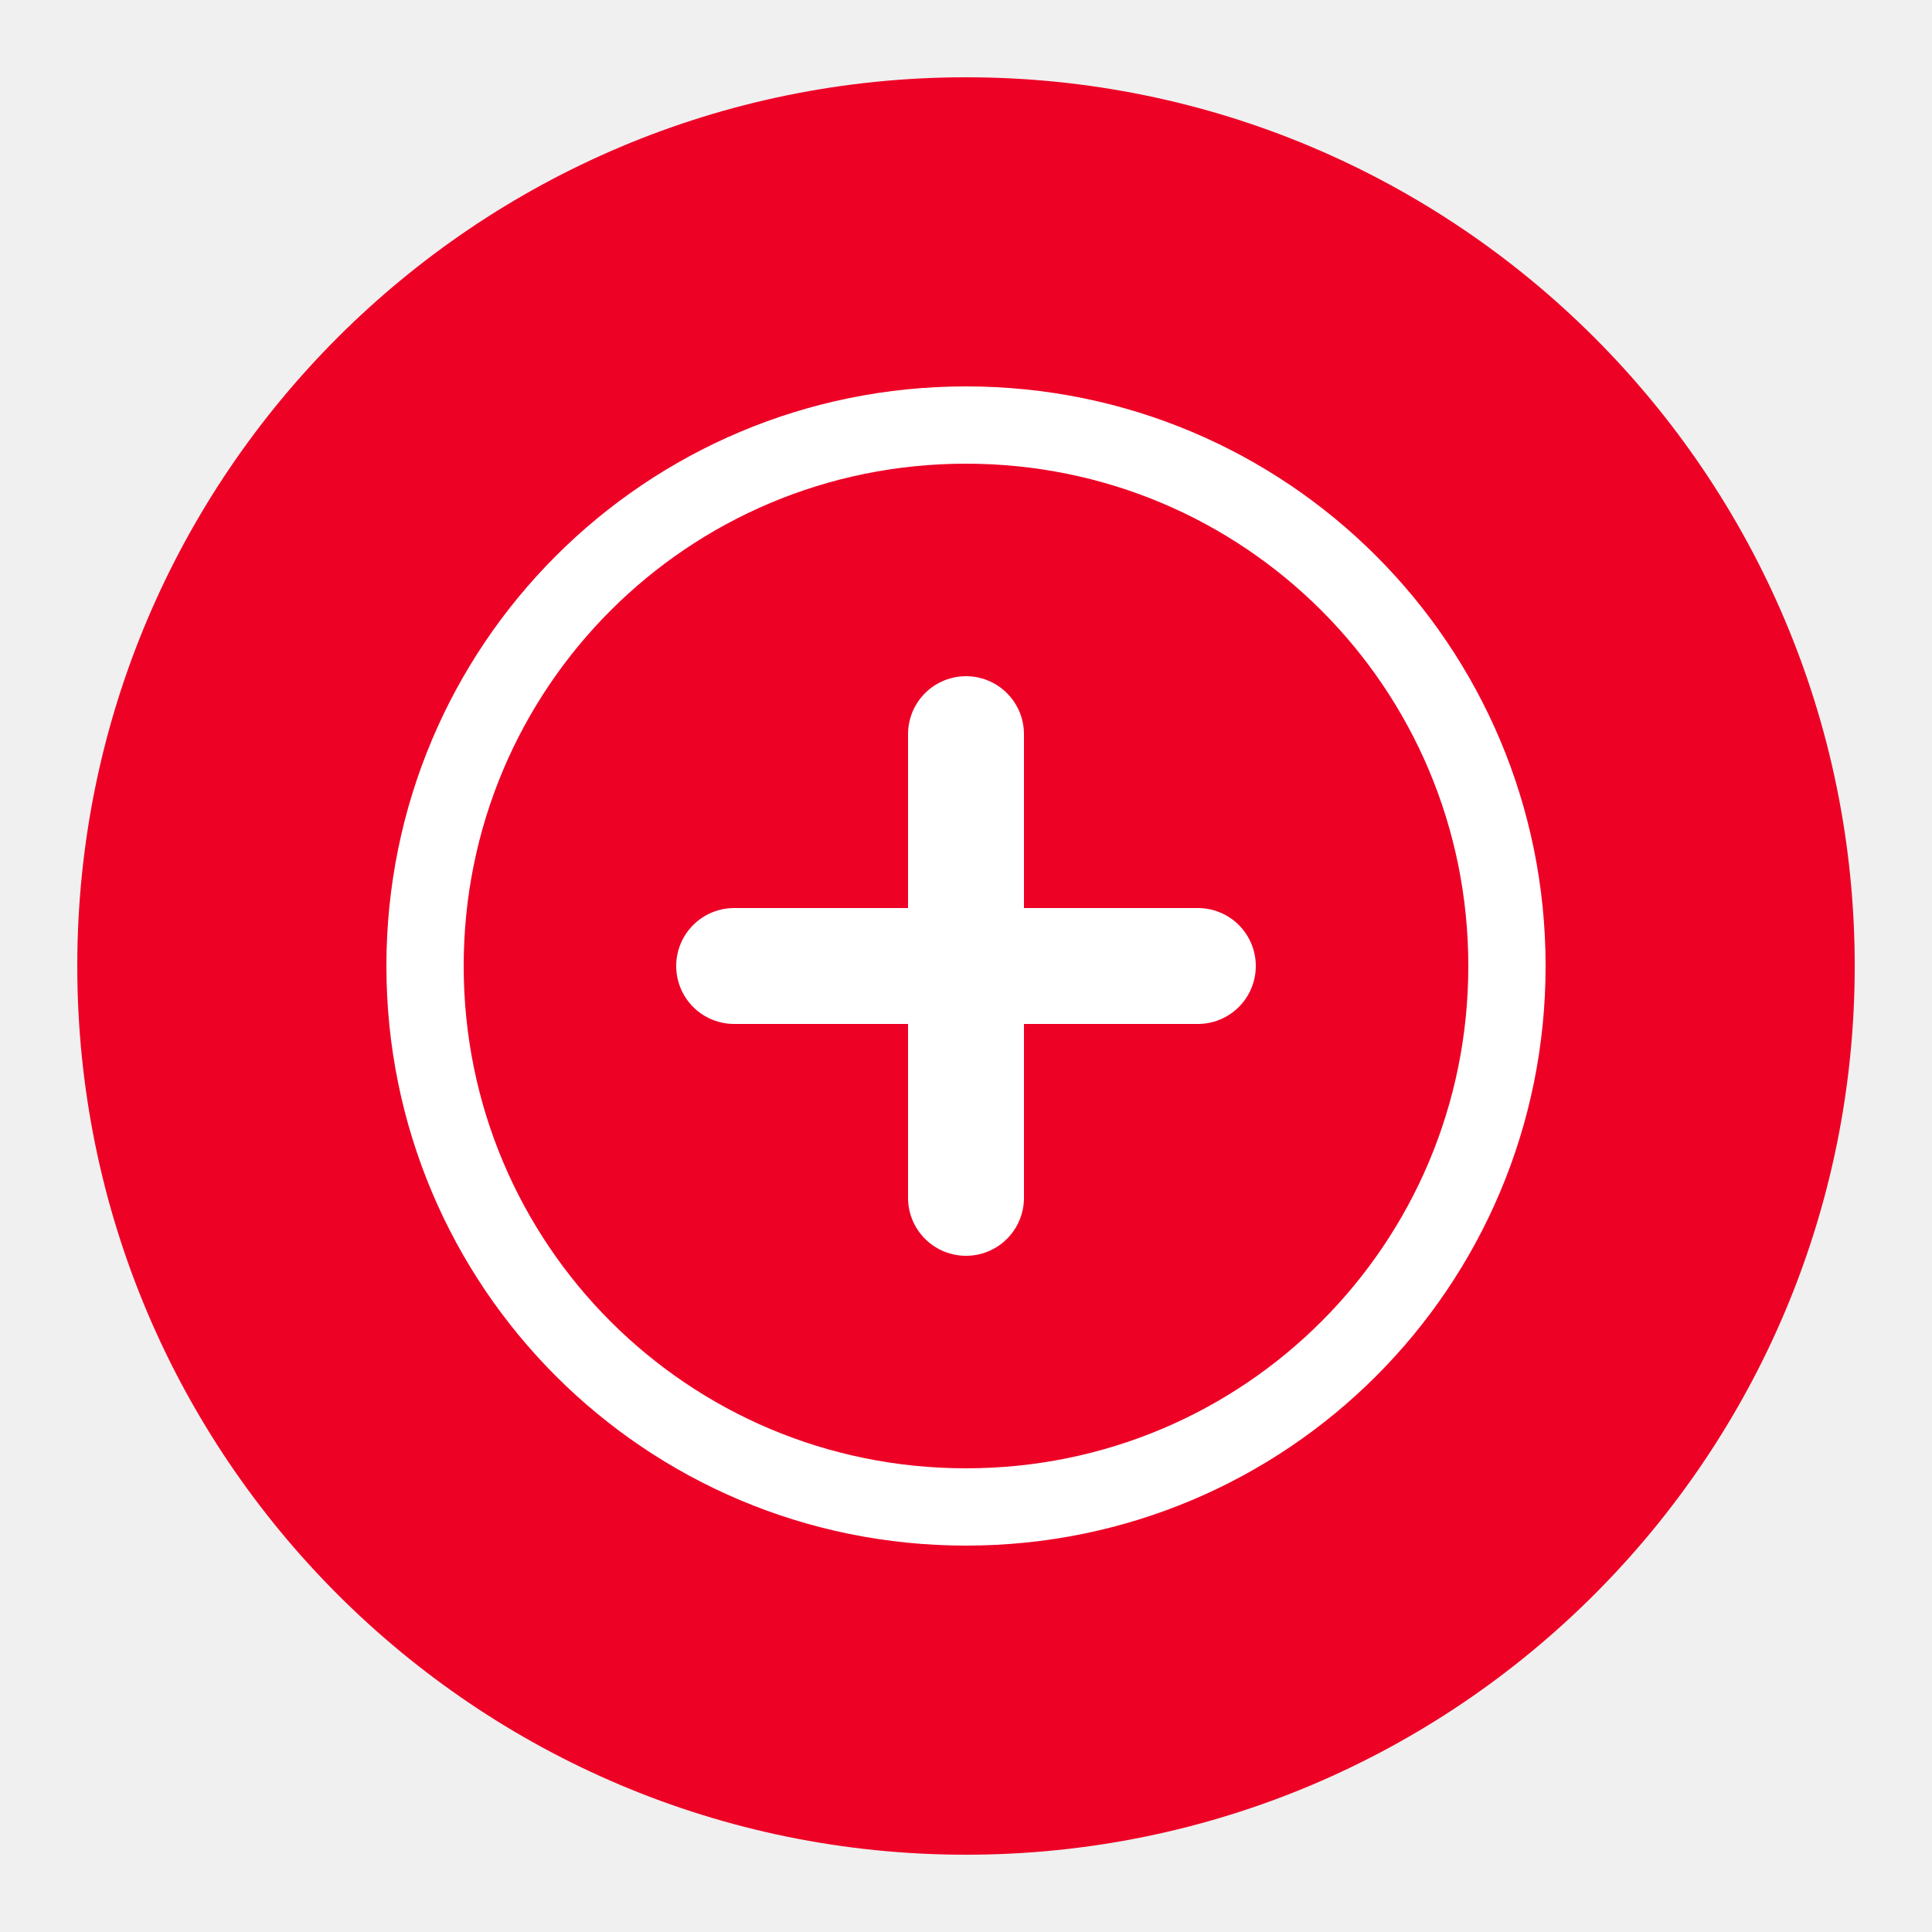
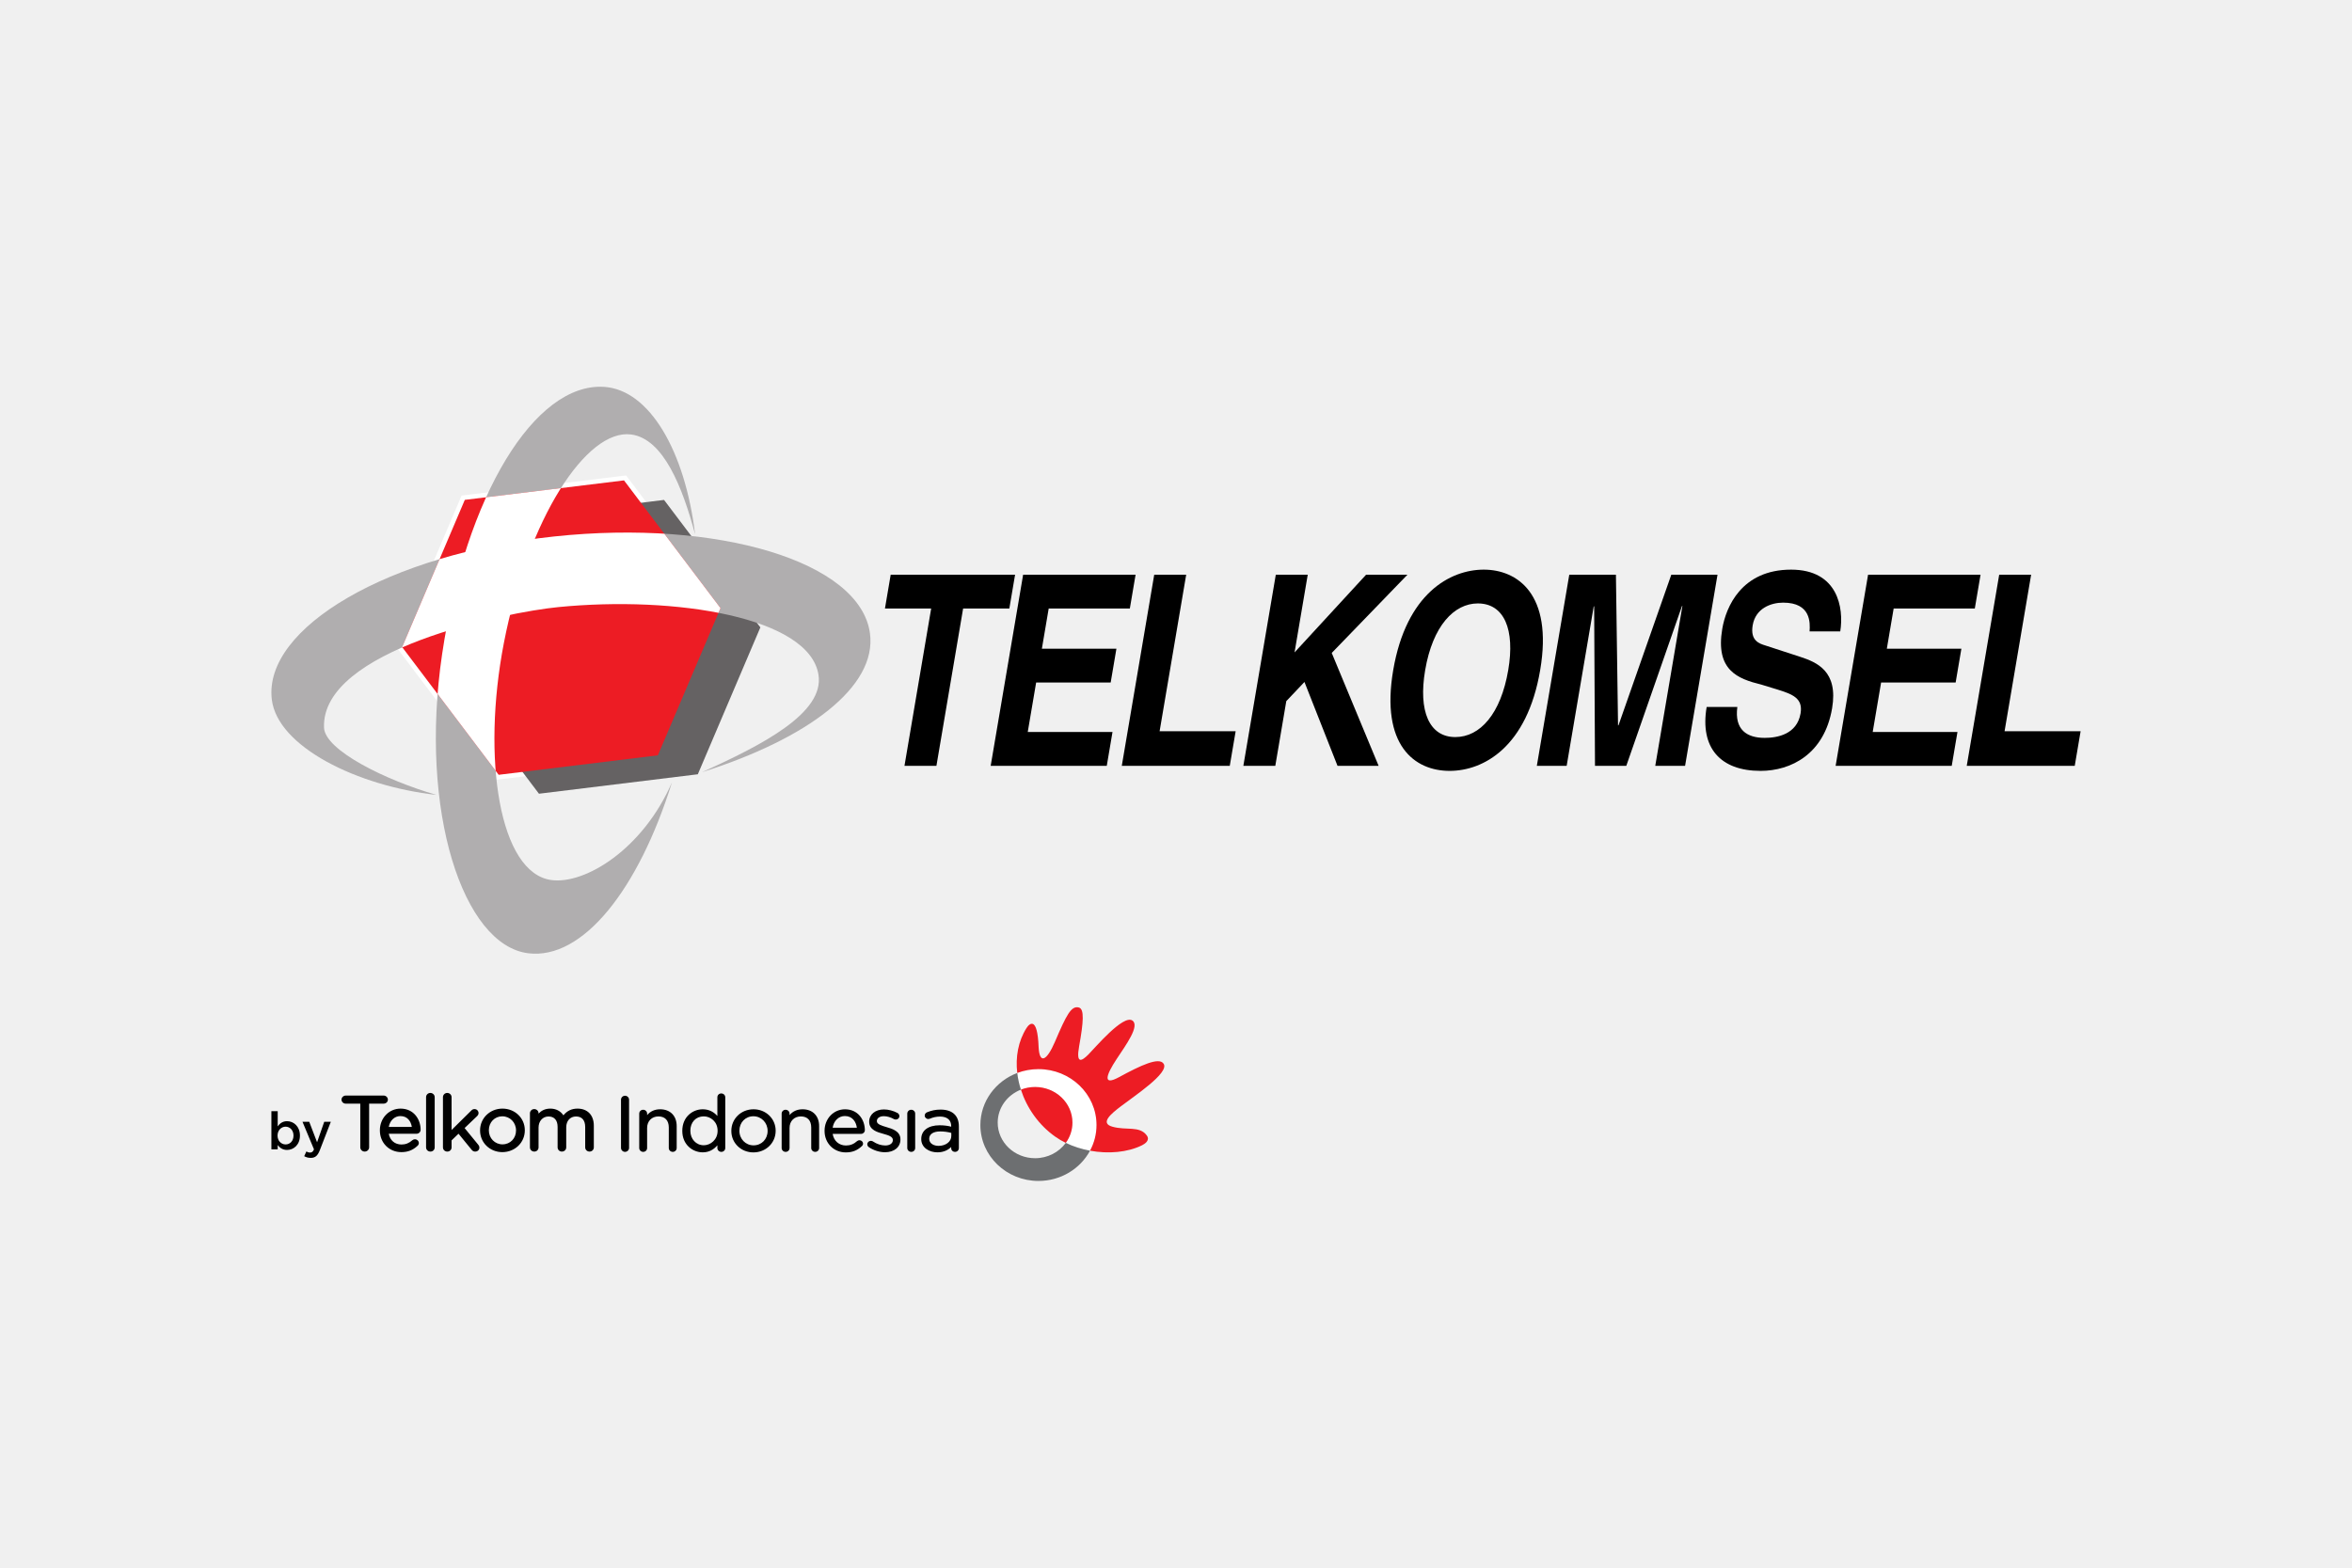
- <svg xmlns="http://www.w3.org/2000/svg" viewBox="0 0 100 100" width="100" height="100">
-   <circle cx="50" cy="50" r="46" fill="#ED0226" />
-   <path d="M50 22 C34.5 22 22 34.5 22 50 C22 65.5 34.5 78 50 78 C65.5 78 78 65.5 78 50 C78 34.5 65.5 22 50 22 Z" fill="none" stroke="#FFFFFF" stroke-width="4" />
-   <path d="M38 50 L62 50 M50 38 L50 62" stroke="#FFFFFF" stroke-width="6" stroke-linecap="round" />
+ <svg xmlns="http://www.w3.org/2000/svg" height="800" width="1200" viewBox="-150 -109.765 1300 658.591">
+   <defs>
+     <clipPath clipPathUnits="userSpaceOnUse" id="a">
+       <path d="M565.879 2409.88L857.926 3096l741.704 90.8 449.75-595.26-292-686.13-741.71-90.79z" />
+     </clipPath>
+     <clipPath clipPathUnits="userSpaceOnUse" id="b">
+       <path d="M1742.81 1924.7l-717.7-87.81-435.184 575.98 282.566 663.77 717.688 87.88 435.16-575.98z" />
+     </clipPath>
+   </defs>
+   <path d="M342.306 103.91l-3.172 18.683h25.545l-14.756 86.971h17.66l14.755-86.971h25.546l3.172-18.683h-68.75m73.199 0l-17.933 105.654h64.163l3.168-18.69h-46.85l4.645-27.368h41.198l3.172-18.691h-41.201l3.77-22.222h44.852l3.172-18.683h-62.156m72.46 0L470.04 209.564h59.68l3.254-19.13h-42.032l14.687-86.524h-17.664m67.197 0l-17.93 105.654h17.654l6.075-35.76L571 163.213l18.268 46.352h22.718l-25.91-62.393 41.845-43.261h-22.85l-39.545 42.967 7.291-42.967h-17.656" />
+   <path d="M666.812 119.795c14.606 0 20.634 14.419 16.832 36.796-4.117 24.285-15.59 37.08-29.252 37.08-14.481 0-20.51-14.418-16.685-36.933 4.168-24.572 16.033-36.943 29.105-36.943zm3.286-18.683c-18.592 0-42.862 13.236-50.053 55.626-7.039 41.49 11.758 55.624 31.184 55.624 18.715 0 42.83-13.096 50.07-55.771 7.177-42.243-12.834-55.479-31.201-55.479" fill-rule="evenodd" />
+   <path d="M717.373 103.91l-17.932 105.654h16.49l14.955-88.146h.238l.463 88.146h17.305l30.761-88.293.26-.138-15.013 88.431h16.482l17.924-105.654h-25.541l-29.203 83.286h-.237l-1.173-83.286h-25.779m122.603-2.798c-27.433 0-36.014 20.746-38.037 32.67-3.897 22.956 8.49 27.668 21.595 30.89l8.735 2.667c8.497 2.642 14.367 4.844 12.942 13.234-1.973 11.63-12.893 13.546-19.84 13.546-9.77 0-16.793-4.42-15.112-17.075h-16.954c-3.817 22.523 7.55 35.318 29.797 35.318 16.832 0 35.238-9.272 39.535-34.577 3.491-20.607-8.398-25.468-17.884-28.559l-18.96-6.18c-3.359-1.02-8.498-2.643-7.045-11.181 1.598-9.42 10.129-12.51 16.839-12.51 15.421 0 14.932 11.188 14.606 15.894h16.954c2.08-12.942-1.28-34.137-27.171-34.137m42.551 2.798l-17.932 105.654h64.17l3.166-18.69H885.08l4.647-27.368h41.2l3.172-18.691h-41.206l3.773-22.222h44.854l3.173-18.683h-62.166m72.471 0L937.06 209.564h59.694l3.246-19.13h-42.03l14.677-86.524h-17.65" />
+   <path d="M69.32 144.284l35.804-84.117 90.932-11.132 55.138 72.978-35.798 84.118-90.933 11.131-55.144-72.978" fill="#fff" />
+   <g clip-path="url(#a)" fill="#fff" transform="matrix(.1226 0 0 -.1226 -.057 439.732)">
+     <path d="M1806.43 1802.84c-151.89-485.84-403-800.74-647.65-770.73-294.139 35.98-493.526 639.96-388.491 1349.57 105.262 710.93 417.061 1224.98 730.501 1204.49 205.09-13.37 364.64-290.62 409.94-664.84-56.74 211.72-142.35 430.96-288.39 450.19-201.31 26.48-465.09-379.62-573.64-939.82-100.809-520.37-20.72-1038.81 214.71-1069.47 152.1-19.76 411.81 139.15 543.02 440.61" />
+     <path d="M1941.32 1848.48c274.06 123.58 552.07 267.06 525.79 438.67-39.9 260.28-644.02 358-1173.4 305.92-233.5-22.95-1069.097-191.31-1055.96-543.25 3.828-102.44 277.879-237.47 507.23-303.72C387.977 1785.95 27.55 1963.29 2.281 2177c-38.117 323.27 528.016 655.33 1273.349 734.61 739.73 78.56 1379.5-113.74 1423.39-436.28 33.03-242.65-282.96-476.6-757.7-626.85" />
+   </g>
+   <path d="M235.7 214.238l-87.804 10.756-53.24-70.46 34.565-81.222 87.814-10.74 53.233 70.459-34.568 81.207" fill="#656263" />
+   <path d="M221.409 218.706c-18.622 59.564-49.407 98.177-79.401 94.49-36.061-4.41-60.506-78.457-47.629-165.445C107.284 60.582 145.511-2.439 183.938.073c25.144 1.639 44.704 35.63 50.258 81.508-6.956-25.957-17.452-52.835-35.356-55.193-24.68-3.246-57.02 46.541-70.328 115.221-12.359 63.805-2.54 127.357 26.323 131.116 18.648 2.422 50.488-17.06 66.574-54.019" fill="#b0aeaf" />
+   <path d="M237.946 213.111c33.6-15.15 67.683-32.741 64.461-53.78-4.891-31.91-78.956-43.89-143.857-37.506-28.627 2.814-131.07 23.455-129.46 66.61.47 12.551 34.069 29.105 62.187 37.228C47.509 220.777 3.32 199.035.223 172.835c-4.673-39.633 64.734-80.343 156.11-90.062 90.69-9.632 169.125 13.944 174.506 53.487 4.05 29.749-34.69 58.43-92.893 76.851" fill="#b0aeaf" />
+   <path d="M213.61 203.767l-87.99 10.765-53.353-70.614L106.91 62.54l87.988-10.774 53.35 70.615-34.638 81.386" fill="#ed1c24" />
+   <g clip-path="url(#b)" fill="#fff" transform="matrix(.1226 0 0 -.1226 -.057 439.732)">
+     <path d="M1806.43 1802.84c-151.89-485.84-403-800.74-647.65-770.73-294.139 35.98-493.526 639.96-388.491 1349.57 105.262 710.93 417.061 1224.98 730.501 1204.49 205.09-13.37 364.64-290.62 409.94-664.84-56.74 211.72-142.35 430.96-288.39 450.19-201.31 26.48-465.09-379.62-573.64-939.82-100.809-520.37-20.72-1038.81 214.71-1069.47 152.1-19.76 411.81 139.15 543.02 440.61" />
+     <path d="M1941.32 1848.48c274.06 123.58 552.07 267.06 525.79 438.67-39.9 260.28-644.02 358-1173.4 305.92-233.5-22.95-1069.097-191.31-1055.96-543.25 3.828-102.44 277.879-237.47 507.23-303.72C387.977 1785.95 27.55 1963.29 2.281 2177c-38.117 323.27 528.016 655.33 1273.349 734.61 739.73 78.56 1379.5-113.74 1423.39-436.28 33.03-242.65-282.96-476.6-757.7-626.85" />
+   </g>
+   <path d="M452.48 422.336a29.807 29.807 0 003.591-14.181c0-17.084-14.372-30.916-32.097-30.916-4.14 0-8.086.759-11.714 2.129a48.008 48.008 0 002.014 9.215 21.428 21.428 0 017.836-1.468c11.41 0 20.657 8.807 20.657 19.686 0 4.167-1.362 8.04-3.682 11.205 4.138 2.022 8.709 3.466 13.394 4.33" fill="#fff" />
+   <path d="M422.11 387.115c-2.772 0-5.419.52-7.836 1.468 3.254 10.07 9.79 19.507 18.951 25.981a41.106 41.106 0 005.86 3.45c2.32-3.173 3.682-7.046 3.682-11.213 0-10.88-9.248-19.686-20.657-19.686" fill="#ed1c24" />
+   <path d="M469.474 397.84c7.576-5.824 26.72-18.376 23.756-23.463-2.395-4.12-12.857.849-24.673 7.283-9.276 5.055-7.274-1.054-1.374-9.983 5.194-7.854 13.002-18.463 8.66-21.326-5.076-3.343-20.619 15.145-24.253 18.79-3.632 3.653-6.963 5.618-5.13-4.543 2.434-13.504 2.916-20.557-.105-21.406-4.254-1.199-6.919 4.102-13.268 18.943-4.564 10.635-8.521 12.527-9.024 2.97-.631-17.159-5.003-13.22-6.683-10.585-4.6 7.256-6.156 16.032-5.125 24.839a33.38 33.38 0 0111.719-2.12c17.729 0 32.094 13.832 32.094 30.916 0 5.105-1.301 9.94-3.589 14.181 10.109 1.86 20.776.97 28.804-3.026 1.34-.669 4.577-2.65 2.56-5.406-4.037-5.504-11.31-2.61-19.09-4.86-6.834-1.982-.75-7.022 4.72-11.205" fill="#ed1c24" />
+   <path d="M439.085 418.013c-3.727 5.122-9.936 8.481-16.975 8.481-11.409 0-20.66-8.816-20.66-19.693 0-8.23 5.3-15.266 12.824-18.218a48.394 48.394 0 01-2.02-9.215c-11.926 4.517-20.378 15.69-20.378 28.787 0 17.068 14.373 30.906 32.098 30.906 12.415 0 23.164-6.793 28.505-16.718-4.68-.87-9.256-2.315-13.394-4.33" fill="#6d6f71" />
+   <path d="M64.39 394.11c0-1.214-1.061-2.25-2.312-2.25H41.083c-1.257 0-2.32 1.036-2.32 2.25 0 1.217 1.039 2.212 2.32 2.212h8.052v24.138c0 1.304 1.094 2.366 2.443 2.366 1.35 0 2.447-1.062 2.447-2.366v-24.138h8.053c1.28 0 2.312-.995 2.312-2.211m7.008 4.959c-6.409 0-11.433 5.269-11.433 11.987v.082c0 6.833 5.105 11.988 11.874 11.988 3.588 0 6.34-1.078 8.918-3.473.465-.4.742-.955.742-1.551 0-1.141-.987-2.08-2.194-2.08-.498 0-.963.18-1.403.53-1.806 1.615-3.702 2.367-5.981 2.367-3.682 0-6.374-2.302-7.042-5.947h15.335c1.252 0 2.271-.986 2.271-2.21 0-5.798-3.804-11.693-11.087-11.693zm-.085 4.126c3.96 0 5.83 2.968 6.315 5.985H64.882c.653-3.563 3.205-5.985 6.431-5.985m16.546-12.794c-1.3 0-2.36 1.044-2.36 2.332V420.5c0 1.306 1.06 2.326 2.405 2.326 1.345 0 2.361-1.004 2.361-2.326v-27.766c0-1.288-1.08-2.332-2.406-2.332m18.937 19.417l6.837-6.525c.448-.44.865-.954.865-1.762 0-1.23-.984-2.202-2.23-2.202-.71 0-1.29.27-1.828.857l-10.845 10.716v-18.17c0-1.287-1.077-2.331-2.406-2.331-1.3 0-2.362 1.044-2.362 2.332V420.5c0 1.306 1.057 2.326 2.407 2.326 1.344 0 2.36-1.004 2.36-2.326v-3.866l3.841-3.684 7.23 8.856c.567.717 1.158 1.02 1.99 1.02 1.324 0 2.315-.947 2.315-2.202 0-.564-.163-1.004-.583-1.525l-7.591-9.28m20.937-10.749c-6.948 0-12.388 5.293-12.388 12.037v.072c0 6.697 5.407 11.948 12.298 11.948 6.969 0 12.433-5.276 12.433-12.02v-.099c0-6.679-5.424-11.938-12.343-11.938zm-7.535 11.938c0-4.38 3.2-7.682 7.445-7.682 4.253 0 7.58 3.417 7.58 7.78v.073c0 4.364-3.225 7.658-7.49 7.658-4.224 0-7.535-3.4-7.535-7.73v-.099m49.007-11.938c-3.233 0-5.79 1.223-7.788 3.726-1.6-2.406-4.127-3.726-7.25-3.726-3.103 0-5.096 1.28-6.495 2.763v-.177c0-1.298-1.052-2.326-2.402-2.326-1.3 0-2.361 1.044-2.361 2.326V420.5c0 1.306 1.057 2.326 2.405 2.326 1.343 0 2.358-1.004 2.358-2.326v-10.95c0-3.565 2.32-6.133 5.505-6.133 3.196 0 5.023 2.088 5.023 5.75V420.5c0 1.306 1.044 2.326 2.364 2.326 1.35 0 2.402-1.02 2.402-2.326v-11.08c0-3.581 2.178-6.003 5.42-6.003 3.265 0 5.064 2.079 5.064 5.848V420.5c0 1.306 1.064 2.326 2.405 2.326 1.327 0 2.365-1.02 2.365-2.326v-12.004c0-5.805-3.454-9.426-9.015-9.426m26.242-7.113c-1.199 0-2.209 1.004-2.209 2.187v26.65c0 1.183 1.01 2.187 2.21 2.187 1.24 0 2.252-.98 2.252-2.187v-26.65c0-1.208-1.012-2.187-2.253-2.187m19.433 7.487c-2.98 0-5.394 1.085-7.205 3.222v-.833c0-1.19-.97-2.128-2.2-2.128-1.196 0-2.162.954-2.162 2.128v19.01c0 1.2.966 2.138 2.197 2.138s2.165-.923 2.165-2.138v-11.09c0-3.76 2.57-6.362 6.252-6.362 3.645 0 5.729 2.219 5.729 6.109v11.343c0 1.2.967 2.138 2.202 2.138 1.21 0 2.161-.938 2.161-2.138v-12.142c0-5.627-3.585-9.257-9.138-9.257m33.785-8.757c-1.23 0-2.16.913-2.16 2.137v10.322c-2.165-2.453-4.893-3.702-8.122-3.702-5.468 0-11.267 4.16-11.267 11.883v.09c0 7.673 5.8 11.824 11.267 11.824 3.232 0 5.907-1.28 8.122-3.881v1.483c0 1.2.97 2.138 2.206 2.138 1.211 0 2.157-.938 2.157-2.138v-28.02c0-1.19-.967-2.136-2.203-2.136zm-2.03 20.59v.075c0 4.932-3.964 7.983-7.645 7.983-4.232 0-7.421-3.433-7.421-7.983v-.074c0-4.665 3.05-7.927 7.42-7.927 3.756 0 7.646 2.96 7.646 7.927m19.866-11.834c-6.883 0-12.28 5.236-12.28 11.908v.096c0 6.63 5.357 11.833 12.19 11.833 6.906 0 12.314-5.235 12.314-11.93v-.073c0-6.639-5.37-11.834-12.224-11.834zm-7.825 11.834c0-4.542 3.323-7.976 7.735-7.976 4.408 0 7.862 3.54 7.862 8.05v.096c0 4.52-3.34 7.936-7.772 7.936-4.392 0-7.825-3.531-7.825-8.032v-.074m34.932-11.834c-2.99 0-5.407 1.085-7.21 3.222v-.833c0-1.19-.969-2.128-2.206-2.128-1.186 0-2.16.954-2.16 2.128v19.01c0 1.2.974 2.138 2.205 2.138 1.236 0 2.162-.923 2.162-2.138v-11.09c0-3.76 2.573-6.362 6.247-6.362 3.649 0 5.732 2.219 5.732 6.109v11.343c0 1.2.967 2.138 2.207 2.138 1.21 0 2.16-.938 2.16-2.138v-12.142c0-5.627-3.584-9.257-9.137-9.257m23.449.009c-6.34 0-11.307 5.211-11.307 11.874v.09c0 6.75 5.052 11.864 11.748 11.864 3.567 0 6.29-1.06 8.848-3.441.432-.375.672-.873.672-1.403 0-1.05-.885-1.89-1.977-1.89-.456 0-.872.154-1.284.48-1.86 1.664-3.816 2.438-6.174 2.438-3.848 0-6.748-2.561-7.36-6.434h15.727c1.149 0 2.071-.905 2.071-2.007 0-5.756-3.759-11.57-10.964-11.57zm-6.834 10.193c.596-3.842 3.312-6.475 6.753-6.475 4.24 0 6.185 3.246 6.634 6.475h-13.387m29.869-.317l-.083-.025c-2.756-.815-5.353-1.591-5.353-3.27v-.09c0-1.598 1.545-2.69 3.853-2.69 1.757 0 3.706.57 5.639 1.639.192.09.541.227.987.227 1.097 0 1.986-.84 1.986-1.875 0-.725-.4-1.394-1.07-1.778-2.352-1.232-5.054-1.941-7.46-1.941-4.813 0-8.176 2.781-8.176 6.761v.081c0 4.494 4.525 5.75 7.825 6.647 2.98.815 5.259 1.574 5.259 3.384v.08c0 1.787-1.676 2.977-4.159 2.977-2.303 0-4.607-.75-6.87-2.242-.265-.203-.673-.335-1.11-.335-1.095 0-1.984.858-1.984 1.885 0 .75.415 1.305.822 1.59 2.566 1.77 5.91 2.838 8.963 2.838 5.102 0 8.526-2.838 8.526-7.045v-.09c0-4.519-4.57-5.848-7.595-6.728m13.54-9.624c-1.19 0-2.16.954-2.16 2.128v19.01c0 1.2.97 2.138 2.209 2.138 1.227 0 2.156-.923 2.156-2.138v-19.01c0-1.19-.97-2.128-2.205-2.128m23.899 2.471c-1.742-1.704-4.319-2.56-7.643-2.56-2.722 0-5.056.473-7.566 1.517-.572.229-1.215.889-1.215 1.81 0 1.02.904 1.876 1.98 1.876.253 0 .535-.057.8-.146 1.855-.808 3.703-1.199 5.652-1.199 2.837 0 6.21.961 6.21 5.48v.113c-1.66-.423-3.63-.782-6.422-.782-6.255 0-10.138 2.894-10.138 7.568v.072c0 4.804 4.486 7.316 8.922 7.316 3.662 0 6.092-1.435 7.638-2.96v.684c0 1.151.908 2.016 2.124 2.016 1.2 0 2.116-.907 2.116-2.097v-11.963c0-2.894-.832-5.162-2.458-6.745zm-1.733 10.316v1.746c0 3.09-3.026 5.431-7.039 5.431-2.49 0-5.161-1.207-5.161-3.866v-.08c0-2.537 2.267-4.037 6.08-4.037 2.05 0 4.056.26 6.12.806M3.496 419.23v2.372H.002v-21.098h3.494v8.385c1.13-1.591 2.716-2.862 5.175-2.862 3.613 0 7.107 2.862 7.107 7.918v.065c0 5.056-3.466 7.909-7.107 7.909-2.516 0-4.102-1.271-5.175-2.69zm8.726-5.22v-.065c0-2.945-1.994-4.886-4.363-4.886-2.368 0-4.452 1.965-4.452 4.886v.065c0 2.936 2.084 4.867 4.452 4.867 2.402 0 4.363-1.866 4.363-4.867m5.92 11.368l1.187-2.602c.636.36 1.326.587 2.052.587.982 0 1.589-.424 2.168-1.76l-6.356-15.26h3.726l4.335 11.335 3.96-11.335h3.64l-6.068 15.684c-1.214 3.13-2.576 4.28-5.026 4.28-1.476 0-2.545-.343-3.618-.929" />
</svg>
